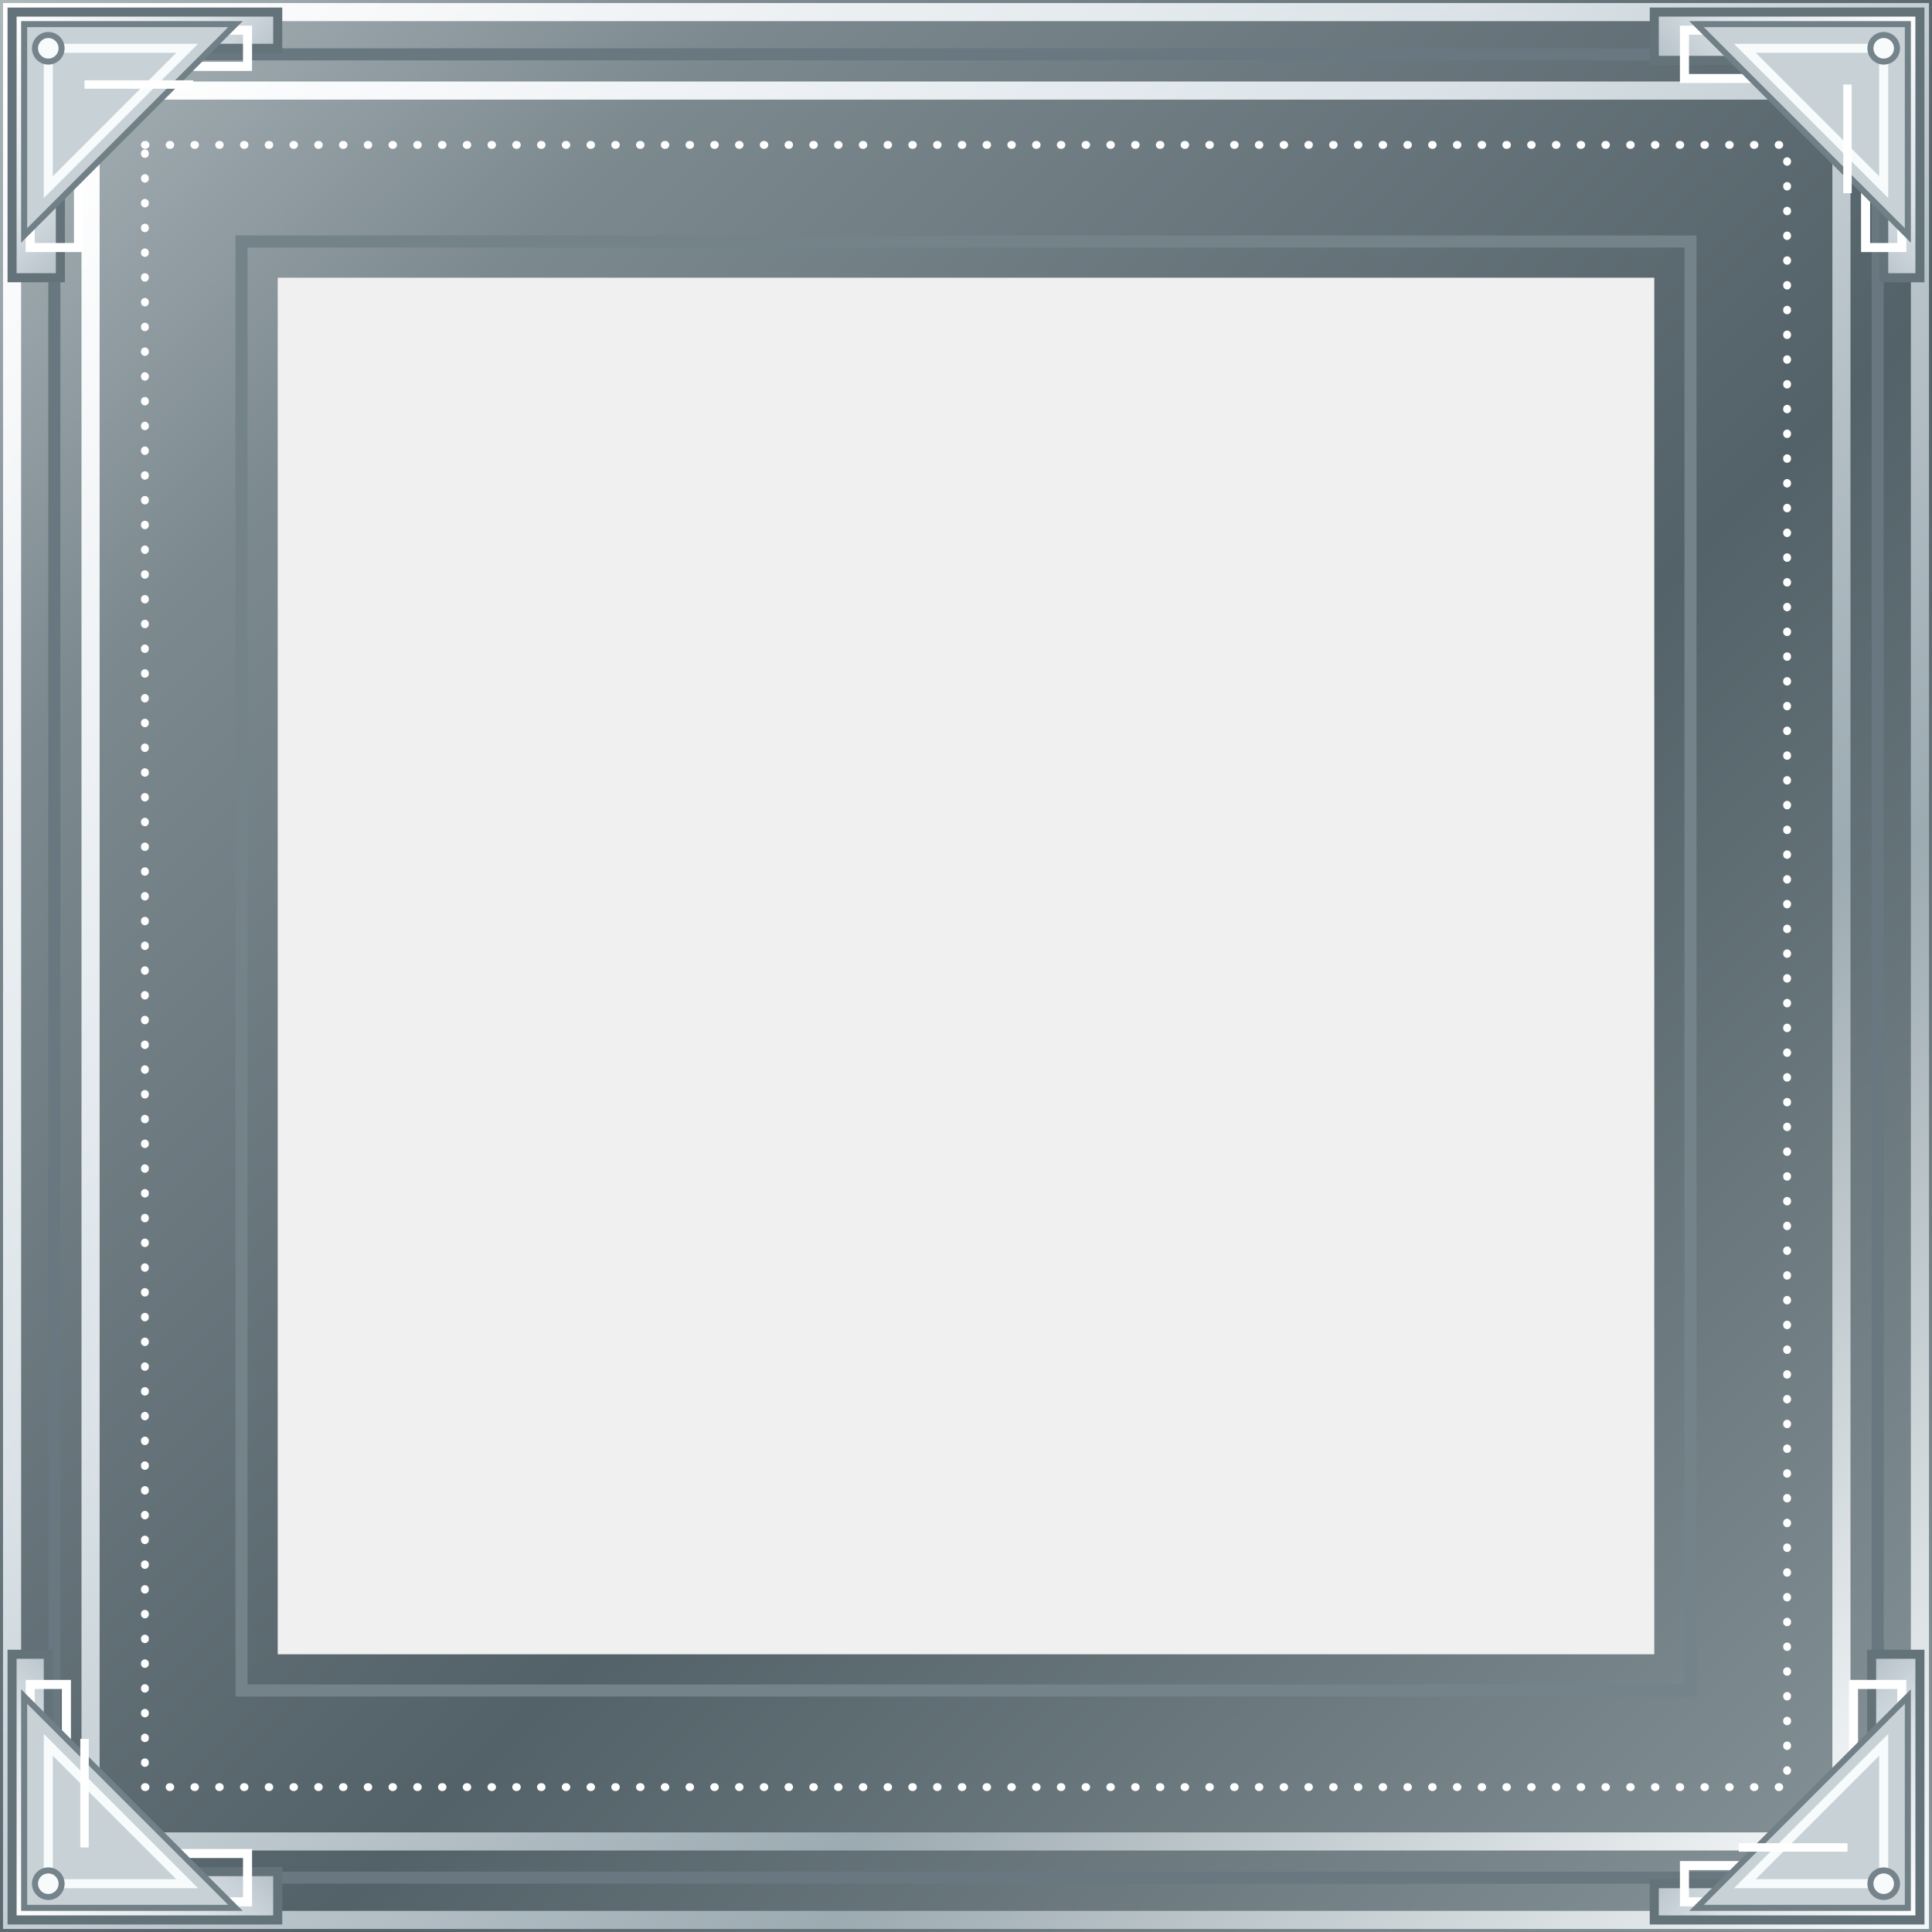
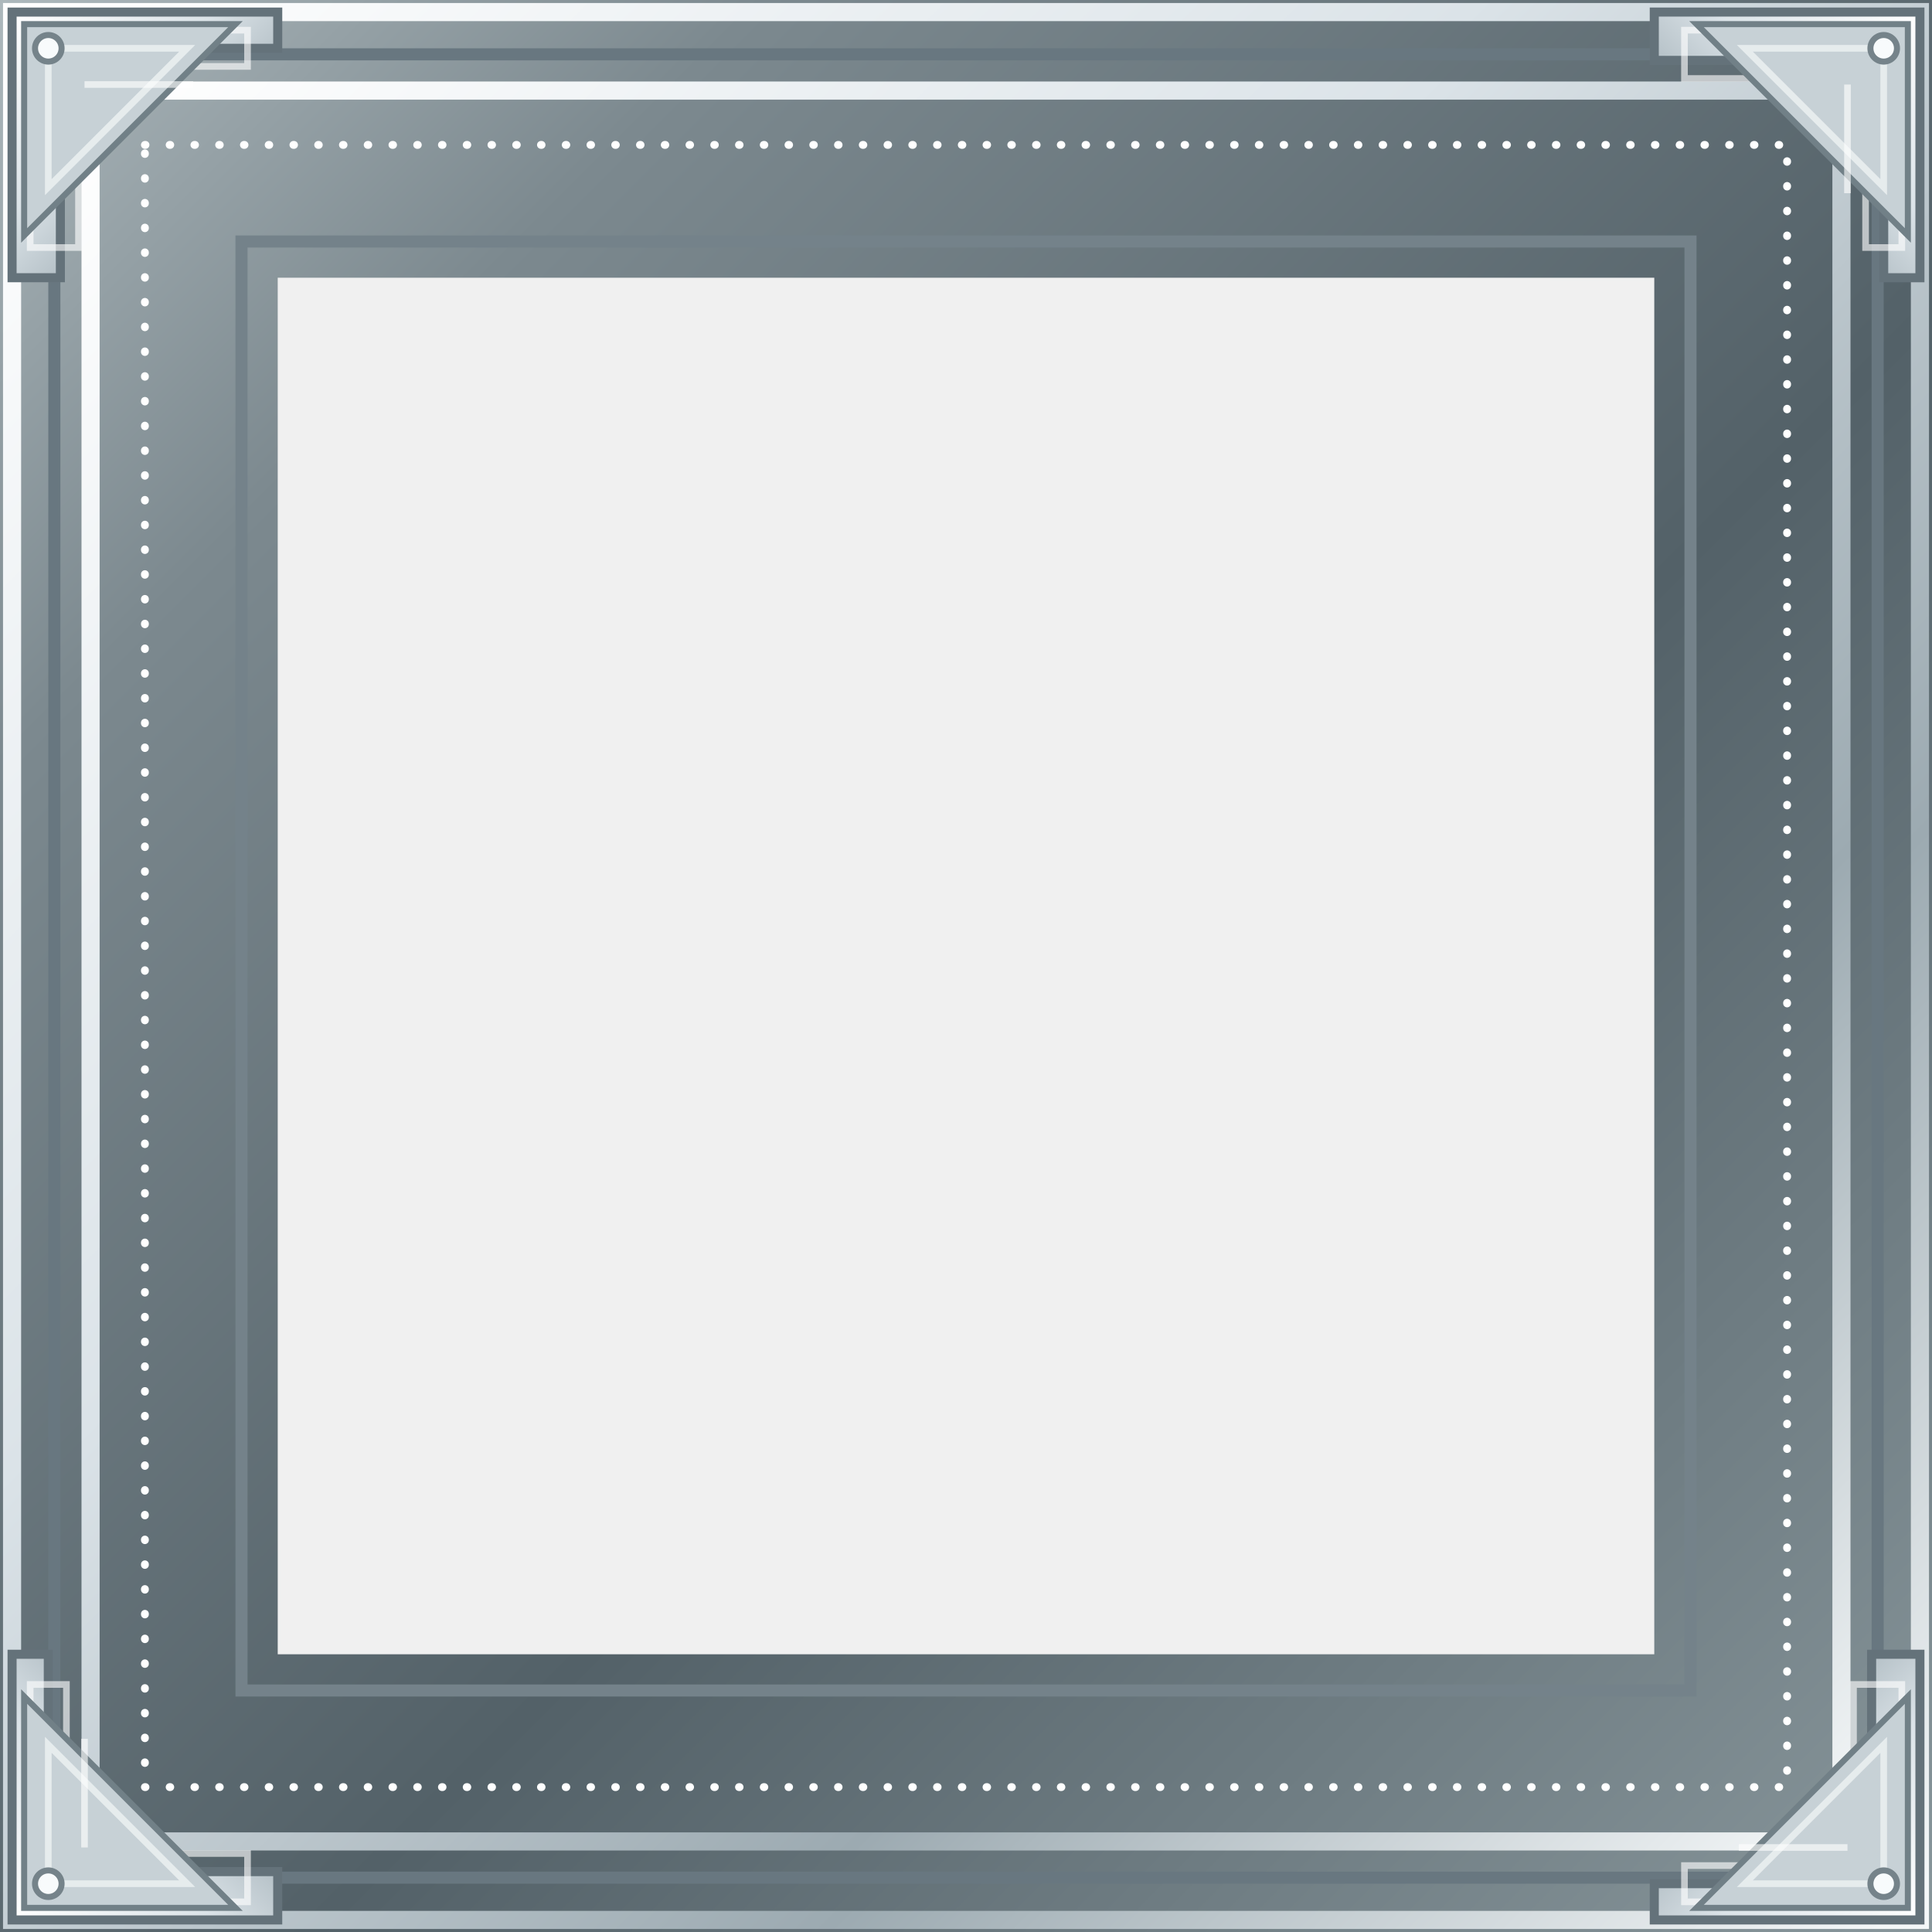
<svg xmlns="http://www.w3.org/2000/svg" viewBox="0 0 320 320">
  <defs>
    <linearGradient id="silver" x1="0" y1="0" x2="1" y2="1">
      <stop stop-color="#fff" />
      <stop offset=".38" stop-color="#dbe3e8" />
      <stop offset=".72" stop-color="#9caab1" />
      <stop offset="1" stop-color="#f4f7f8" />
    </linearGradient>
    <linearGradient id="base" x1="0" y1="0" x2="1" y2="1">
      <stop stop-color="#aeb9bd" />
      <stop offset=".2" stop-color="#7c898f" />
      <stop offset=".58" stop-color="#536168" />
      <stop offset="1" stop-color="#89979c" />
    </linearGradient>
    <g id="plate">
      <path d="M2 2H46V8H10V46H2Z" fill="url(#silver)" stroke="#64727a" stroke-width="1.5" />
-       <path d="M5 5H41L41 11H13V41H5Z" fill="none" stroke="#fff" stroke-width="1.5" />
+       <path d="M5 5H41L41 11H13V41H5Z" fill="none" stroke="#fff" stroke-width="1.1" stroke-opacity=".62" />
      <path d="M4 4L39 4L4 39Z" fill="#c7d1d6" stroke="#718087" stroke-width="1" />
-       <path d="M8 8L31 8L8 31Z" fill="none" stroke="#f8fbfc" stroke-width="1.5" />
+       <path d="M8 8L31 8L8 31Z" fill="none" stroke="#f8fbfc" stroke-width="1.1" stroke-opacity=".62" />
      <circle cx="8" cy="8" r="2.2" fill="#f8fbfc" stroke="#75838a" stroke-width="1" />
-       <path d="M14 14L32 14" stroke="#fff" stroke-width="1.4" />
+       <path d="M14 14L32 14" stroke="#fff" stroke-width="1.1" stroke-opacity=".62" />
    </g>
  </defs>
  <path fill="url(#base)" fill-rule="evenodd" d="M0 0H320V320H0Z M46 46V274H274V46Z" />
  <rect x="2" y="2" width="316" height="316" fill="none" stroke="url(#silver)" stroke-width="3" />
  <rect x="9" y="9" width="302" height="302" fill="none" stroke="#687780" stroke-width="2" />
  <rect x="15" y="15" width="290" height="290" fill="none" stroke="url(#silver)" stroke-width="3" />
  <rect x="24" y="24" width="272" height="272" fill="none" stroke="#fff" stroke-width="1.3" stroke-dasharray="0.1 4" stroke-linecap="round" />
  <rect x="40" y="40" width="240" height="240" fill="none" stroke="#74828a" stroke-width="2" />
  <use href="#plate" />
  <use href="#plate" transform="translate(320) rotate(90)" />
  <use href="#plate" transform="translate(320 320) rotate(180)" />
  <use href="#plate" transform="translate(0 320) rotate(270)" />
</svg>
